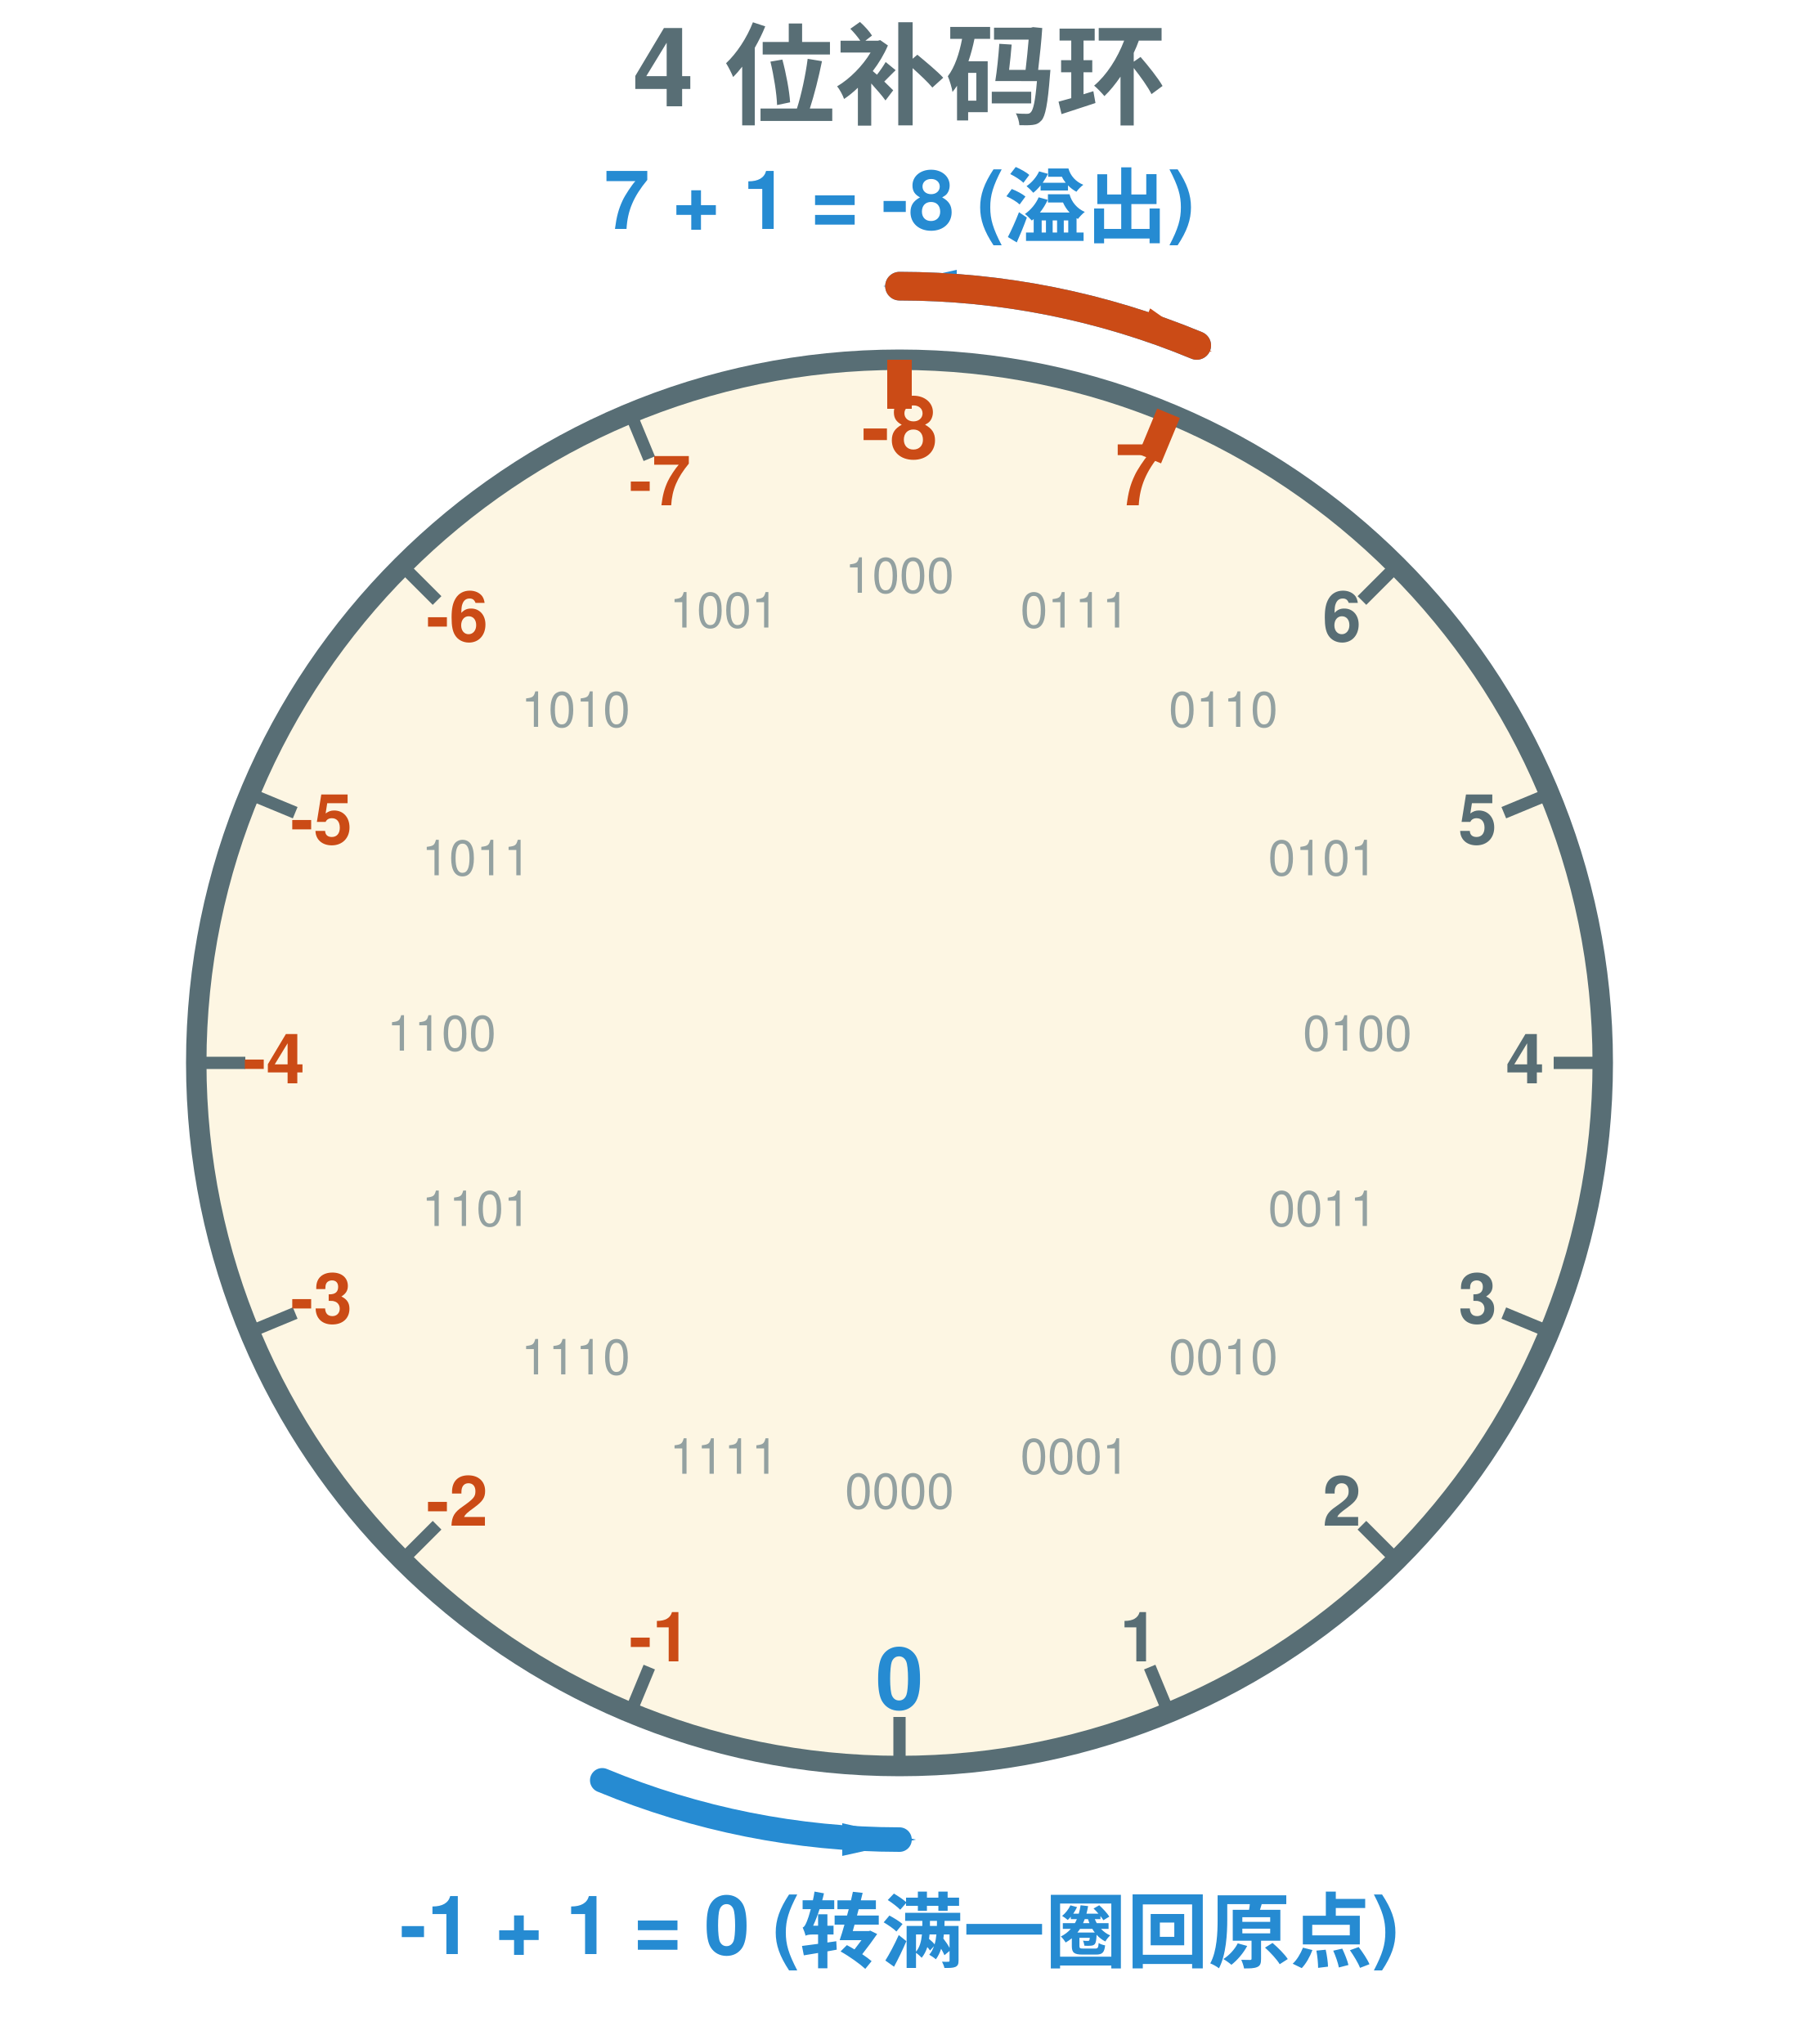
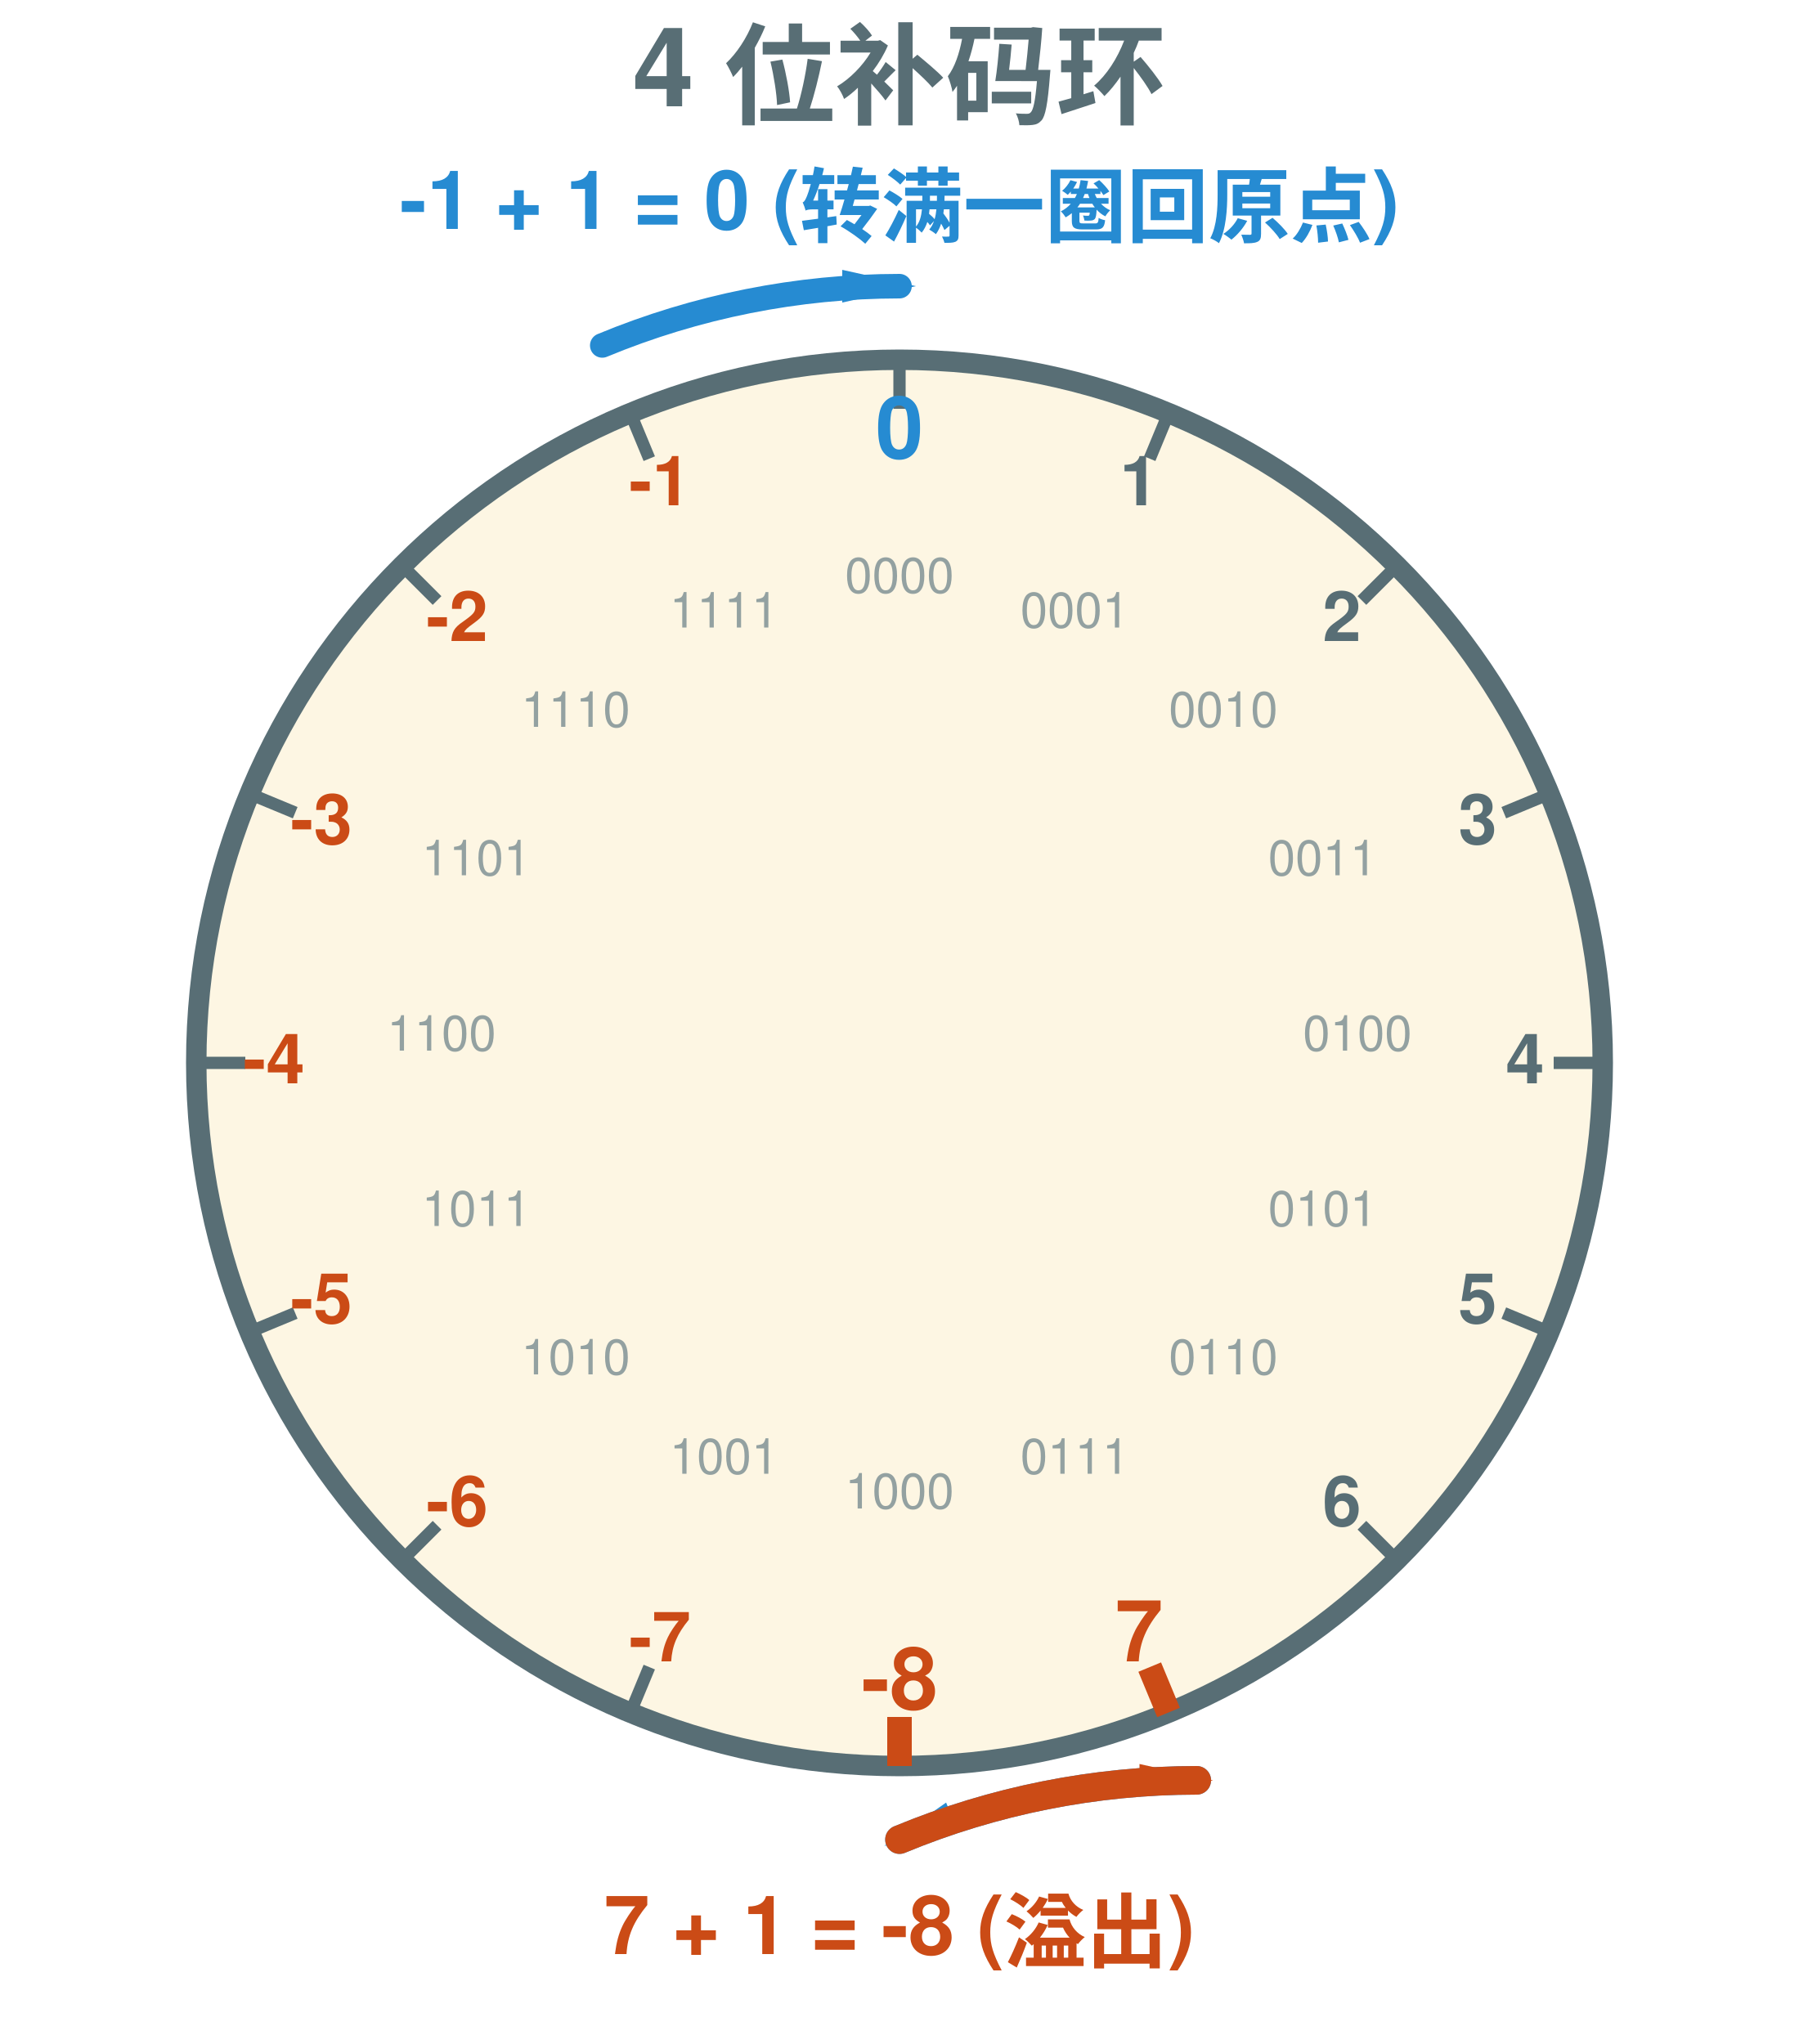
<svg xmlns="http://www.w3.org/2000/svg" viewBox="0 0 440 500" font-family="Helvetica, Arial, sans-serif">
  <text x="220" y="26" fill="#586e75" font-size="27" text-anchor="middle" font-weight="bold">4 位补码环</text>
-   <text x="220" y="56" fill="#268bd2" font-size="20" text-anchor="middle" font-weight="bold">7 + 1 = -8 (溢出)</text>
+   <text x="220" y="56" fill="#268bd2" font-size="20" text-anchor="middle" font-weight="bold">-1 + 1 = 0 (转满一圈回原点)</text>
  <circle cx="220" cy="260" r="172" fill="#fdf6e3" stroke="#586e75" stroke-width="5" />
  <g>
-     <line x1="220.0" y1="420.0" x2="220.0" y2="432.0" stroke="#586e75" stroke-width="3" />
-     <line x1="281.2" y1="407.8" x2="285.8" y2="418.9" stroke="#586e75" stroke-width="3" />
+     <line x1="220.0" y1="100.0" x2="220.0" y2="88.0" stroke="#586e75" stroke-width="3" />
+     <line x1="281.2" y1="112.2" x2="285.8" y2="101.1" stroke="#586e75" stroke-width="3" />
+     <line x1="333.1" y1="146.9" x2="341.6" y2="138.4" stroke="#586e75" stroke-width="3" />
+     <line x1="367.8" y1="198.8" x2="378.9" y2="194.2" stroke="#586e75" stroke-width="3" />
+     <line x1="380.0" y1="260.0" x2="392.0" y2="260.0" stroke="#586e75" stroke-width="3" />
+     <line x1="367.8" y1="321.2" x2="378.9" y2="325.8" stroke="#586e75" stroke-width="3" />
    <line x1="333.1" y1="373.1" x2="341.6" y2="381.6" stroke="#586e75" stroke-width="3" />
-     <line x1="367.8" y1="321.2" x2="378.9" y2="325.8" stroke="#586e75" stroke-width="3" />
-     <line x1="380.0" y1="260.0" x2="392.0" y2="260.0" stroke="#586e75" stroke-width="3" />
-     <line x1="367.8" y1="198.8" x2="378.9" y2="194.2" stroke="#586e75" stroke-width="3" />
-     <line x1="333.1" y1="146.9" x2="341.6" y2="138.4" stroke="#586e75" stroke-width="3" />
-     <line x1="281.2" y1="112.2" x2="285.8" y2="101.1" stroke="#cb4b16" stroke-width="6" />
-     <line x1="220.0" y1="100.0" x2="220.0" y2="88.0" stroke="#cb4b16" stroke-width="6" />
+     <line x1="281.2" y1="407.8" x2="285.8" y2="418.9" stroke="#cb4b16" stroke-width="6" />
+     <line x1="220.0" y1="420.0" x2="220.0" y2="432.0" stroke="#cb4b16" stroke-width="6" />
+     <line x1="158.8" y1="407.8" x2="154.2" y2="418.9" stroke="#586e75" stroke-width="3" />
+     <line x1="106.9" y1="373.1" x2="98.4" y2="381.6" stroke="#586e75" stroke-width="3" />
+     <line x1="72.2" y1="321.2" x2="61.1" y2="325.8" stroke="#586e75" stroke-width="3" />
+     <line x1="60.0" y1="260.0" x2="48.0" y2="260.0" stroke="#586e75" stroke-width="3" />
+     <line x1="72.2" y1="198.8" x2="61.1" y2="194.2" stroke="#586e75" stroke-width="3" />
+     <line x1="106.9" y1="146.9" x2="98.4" y2="138.4" stroke="#586e75" stroke-width="3" />
    <line x1="158.8" y1="112.2" x2="154.2" y2="101.1" stroke="#586e75" stroke-width="3" />
-     <line x1="106.9" y1="146.9" x2="98.4" y2="138.4" stroke="#586e75" stroke-width="3" />
-     <line x1="72.2" y1="198.8" x2="61.1" y2="194.2" stroke="#586e75" stroke-width="3" />
-     <line x1="60.0" y1="260.0" x2="48.0" y2="260.0" stroke="#586e75" stroke-width="3" />
-     <line x1="72.2" y1="321.2" x2="61.1" y2="325.8" stroke="#586e75" stroke-width="3" />
-     <line x1="106.9" y1="373.1" x2="98.4" y2="381.6" stroke="#586e75" stroke-width="3" />
-     <line x1="158.8" y1="407.8" x2="154.2" y2="418.9" stroke="#586e75" stroke-width="3" />
  </g>
  <g>
-     <text x="220.0" y="418.0" fill="#268bd2" font-size="21" text-anchor="middle" font-weight="bold">0</text>
-     <text x="278.6" y="406.4" fill="#586e75" font-size="17" text-anchor="middle" font-weight="bold">1</text>
-     <text x="328.2" y="373.2" fill="#586e75" font-size="17" text-anchor="middle" font-weight="bold">2</text>
-     <text x="361.4" y="323.6" fill="#586e75" font-size="17" text-anchor="middle" font-weight="bold">3</text>
+     <text x="220.0" y="112.0" fill="#268bd2" font-size="21" text-anchor="middle" font-weight="bold">0</text>
+     <text x="278.6" y="123.6" fill="#586e75" font-size="17" text-anchor="middle" font-weight="bold">1</text>
+     <text x="328.2" y="156.8" fill="#586e75" font-size="17" text-anchor="middle" font-weight="bold">2</text>
+     <text x="361.4" y="206.4" fill="#586e75" font-size="17" text-anchor="middle" font-weight="bold">3</text>
    <text x="373.0" y="265.0" fill="#586e75" font-size="17" text-anchor="middle" font-weight="bold">4</text>
-     <text x="361.4" y="206.4" fill="#586e75" font-size="17" text-anchor="middle" font-weight="bold">5</text>
-     <text x="328.2" y="156.8" fill="#586e75" font-size="17" text-anchor="middle" font-weight="bold">6</text>
-     <text x="278.6" y="123.6" fill="#cb4b16" font-size="21" text-anchor="middle" font-weight="bold">7</text>
-     <text x="220.0" y="112.0" fill="#cb4b16" font-size="21" text-anchor="middle" font-weight="bold">-8</text>
-     <text x="161.4" y="123.6" fill="#cb4b16" font-size="17" text-anchor="middle" font-weight="bold">-7</text>
-     <text x="111.8" y="156.8" fill="#cb4b16" font-size="17" text-anchor="middle" font-weight="bold">-6</text>
-     <text x="78.6" y="206.4" fill="#cb4b16" font-size="17" text-anchor="middle" font-weight="bold">-5</text>
+     <text x="361.4" y="323.6" fill="#586e75" font-size="17" text-anchor="middle" font-weight="bold">5</text>
+     <text x="328.2" y="373.2" fill="#586e75" font-size="17" text-anchor="middle" font-weight="bold">6</text>
+     <text x="278.6" y="406.4" fill="#cb4b16" font-size="21" text-anchor="middle" font-weight="bold">7</text>
+     <text x="220.0" y="418.0" fill="#cb4b16" font-size="21" text-anchor="middle" font-weight="bold">-8</text>
+     <text x="161.4" y="406.4" fill="#cb4b16" font-size="17" text-anchor="middle" font-weight="bold">-7</text>
+     <text x="111.8" y="373.2" fill="#cb4b16" font-size="17" text-anchor="middle" font-weight="bold">-6</text>
+     <text x="78.6" y="323.6" fill="#cb4b16" font-size="17" text-anchor="middle" font-weight="bold">-5</text>
    <text x="67.0" y="265.0" fill="#cb4b16" font-size="17" text-anchor="middle" font-weight="bold">-4</text>
-     <text x="78.6" y="323.6" fill="#cb4b16" font-size="17" text-anchor="middle" font-weight="bold">-3</text>
-     <text x="111.8" y="373.2" fill="#cb4b16" font-size="17" text-anchor="middle" font-weight="bold">-2</text>
-     <text x="161.4" y="406.4" fill="#cb4b16" font-size="17" text-anchor="middle" font-weight="bold">-1</text>
+     <text x="78.6" y="206.4" fill="#cb4b16" font-size="17" text-anchor="middle" font-weight="bold">-3</text>
+     <text x="111.8" y="156.8" fill="#cb4b16" font-size="17" text-anchor="middle" font-weight="bold">-2</text>
+     <text x="161.4" y="123.6" fill="#cb4b16" font-size="17" text-anchor="middle" font-weight="bold">-1</text>
  </g>
  <g>
-     <text x="220.0" y="369.0" fill="#93a1a1" font-size="12" text-anchor="middle">0000</text>
-     <text x="262.9" y="360.5" fill="#93a1a1" font-size="12" text-anchor="middle">0001</text>
-     <text x="299.2" y="336.2" fill="#93a1a1" font-size="12" text-anchor="middle">0010</text>
-     <text x="323.5" y="299.9" fill="#93a1a1" font-size="12" text-anchor="middle">0011</text>
+     <text x="220.0" y="145.0" fill="#93a1a1" font-size="12" text-anchor="middle">0000</text>
+     <text x="262.9" y="153.5" fill="#93a1a1" font-size="12" text-anchor="middle">0001</text>
+     <text x="299.2" y="177.8" fill="#93a1a1" font-size="12" text-anchor="middle">0010</text>
+     <text x="323.5" y="214.1" fill="#93a1a1" font-size="12" text-anchor="middle">0011</text>
    <text x="332.0" y="257.0" fill="#93a1a1" font-size="12" text-anchor="middle">0100</text>
-     <text x="323.5" y="214.1" fill="#93a1a1" font-size="12" text-anchor="middle">0101</text>
-     <text x="299.2" y="177.8" fill="#93a1a1" font-size="12" text-anchor="middle">0110</text>
-     <text x="262.9" y="153.5" fill="#93a1a1" font-size="12" text-anchor="middle">0111</text>
-     <text x="220.0" y="145.0" fill="#93a1a1" font-size="12" text-anchor="middle">1000</text>
-     <text x="177.1" y="153.5" fill="#93a1a1" font-size="12" text-anchor="middle">1001</text>
-     <text x="140.8" y="177.8" fill="#93a1a1" font-size="12" text-anchor="middle">1010</text>
-     <text x="116.5" y="214.1" fill="#93a1a1" font-size="12" text-anchor="middle">1011</text>
+     <text x="323.5" y="299.9" fill="#93a1a1" font-size="12" text-anchor="middle">0101</text>
+     <text x="299.2" y="336.2" fill="#93a1a1" font-size="12" text-anchor="middle">0110</text>
+     <text x="262.9" y="360.5" fill="#93a1a1" font-size="12" text-anchor="middle">0111</text>
+     <text x="220.0" y="369.0" fill="#93a1a1" font-size="12" text-anchor="middle">1000</text>
+     <text x="177.1" y="360.5" fill="#93a1a1" font-size="12" text-anchor="middle">1001</text>
+     <text x="140.8" y="336.2" fill="#93a1a1" font-size="12" text-anchor="middle">1010</text>
+     <text x="116.5" y="299.9" fill="#93a1a1" font-size="12" text-anchor="middle">1011</text>
    <text x="108.0" y="257.0" fill="#93a1a1" font-size="12" text-anchor="middle">1100</text>
-     <text x="116.5" y="299.9" fill="#93a1a1" font-size="12" text-anchor="middle">1101</text>
-     <text x="140.8" y="336.2" fill="#93a1a1" font-size="12" text-anchor="middle">1110</text>
-     <text x="177.1" y="360.5" fill="#93a1a1" font-size="12" text-anchor="middle">1111</text>
+     <text x="116.5" y="214.1" fill="#93a1a1" font-size="12" text-anchor="middle">1101</text>
+     <text x="140.8" y="177.8" fill="#93a1a1" font-size="12" text-anchor="middle">1110</text>
+     <text x="177.1" y="153.5" fill="#93a1a1" font-size="12" text-anchor="middle">1111</text>
  </g>
  <defs>
    <marker id="arrB" markerWidth="18" markerHeight="18" refX="14" refY="4" orient="auto" markerUnits="userSpaceOnUse">
      <path d="M 0 0 L 18 4 L 0 8 Z" fill="#268bd2" />
    </marker>
    <marker id="arrR" markerWidth="18" markerHeight="18" refX="14" refY="4" orient="auto" markerUnits="userSpaceOnUse">
      <path d="M 0 0 L 18 4 L 0 8 Z" fill="#cb4b16" />
    </marker>
  </defs>
-   <path d="M 292.7 84.5 A 190 190 0 0 0 220.0 70.0" fill="none" stroke="#268bd2" stroke-width="7" stroke-linecap="round" marker-end="url(#arrB)" />
-   <path d="M 220.0 70.0 A 190 190 0 0 1 292.7 84.5" fill="none" stroke="#cb4b16" stroke-width="7" stroke-linecap="round" marker-end="url(#arrR)" />
-   <path d="M 147.3 435.5 A 190 190 0 0 0 220.0 450.0" fill="none" stroke="#268bd2" stroke-width="6" stroke-linecap="round" marker-end="url(#arrB)" />
-   <text x="220" y="478" fill="#268bd2" font-size="20" text-anchor="middle" font-weight="bold">-1 + 1 = 0 (转满一圈回原点)</text>
+   <path d="M 147.3 84.5 A 190 190 0 0 1 220.0 70.0" fill="none" stroke="#268bd2" stroke-width="6" stroke-linecap="round" marker-end="url(#arrB)" />
+   <path d="M 292.7 435.5 A 190 190 0 0 0 220.0 450.0" fill="none" stroke="#268bd2" stroke-width="7" stroke-linecap="round" marker-end="url(#arrB)" />
+   <path d="M 220.0 450.0 A 190 190 0 0 1 292.7 435.5" fill="none" stroke="#cb4b16" stroke-width="7" stroke-linecap="round" marker-end="url(#arrR)" />
+   <text x="220" y="478" fill="#cb4b16" font-size="20" text-anchor="middle" font-weight="bold">7 + 1 = -8 (溢出)</text>
</svg>
